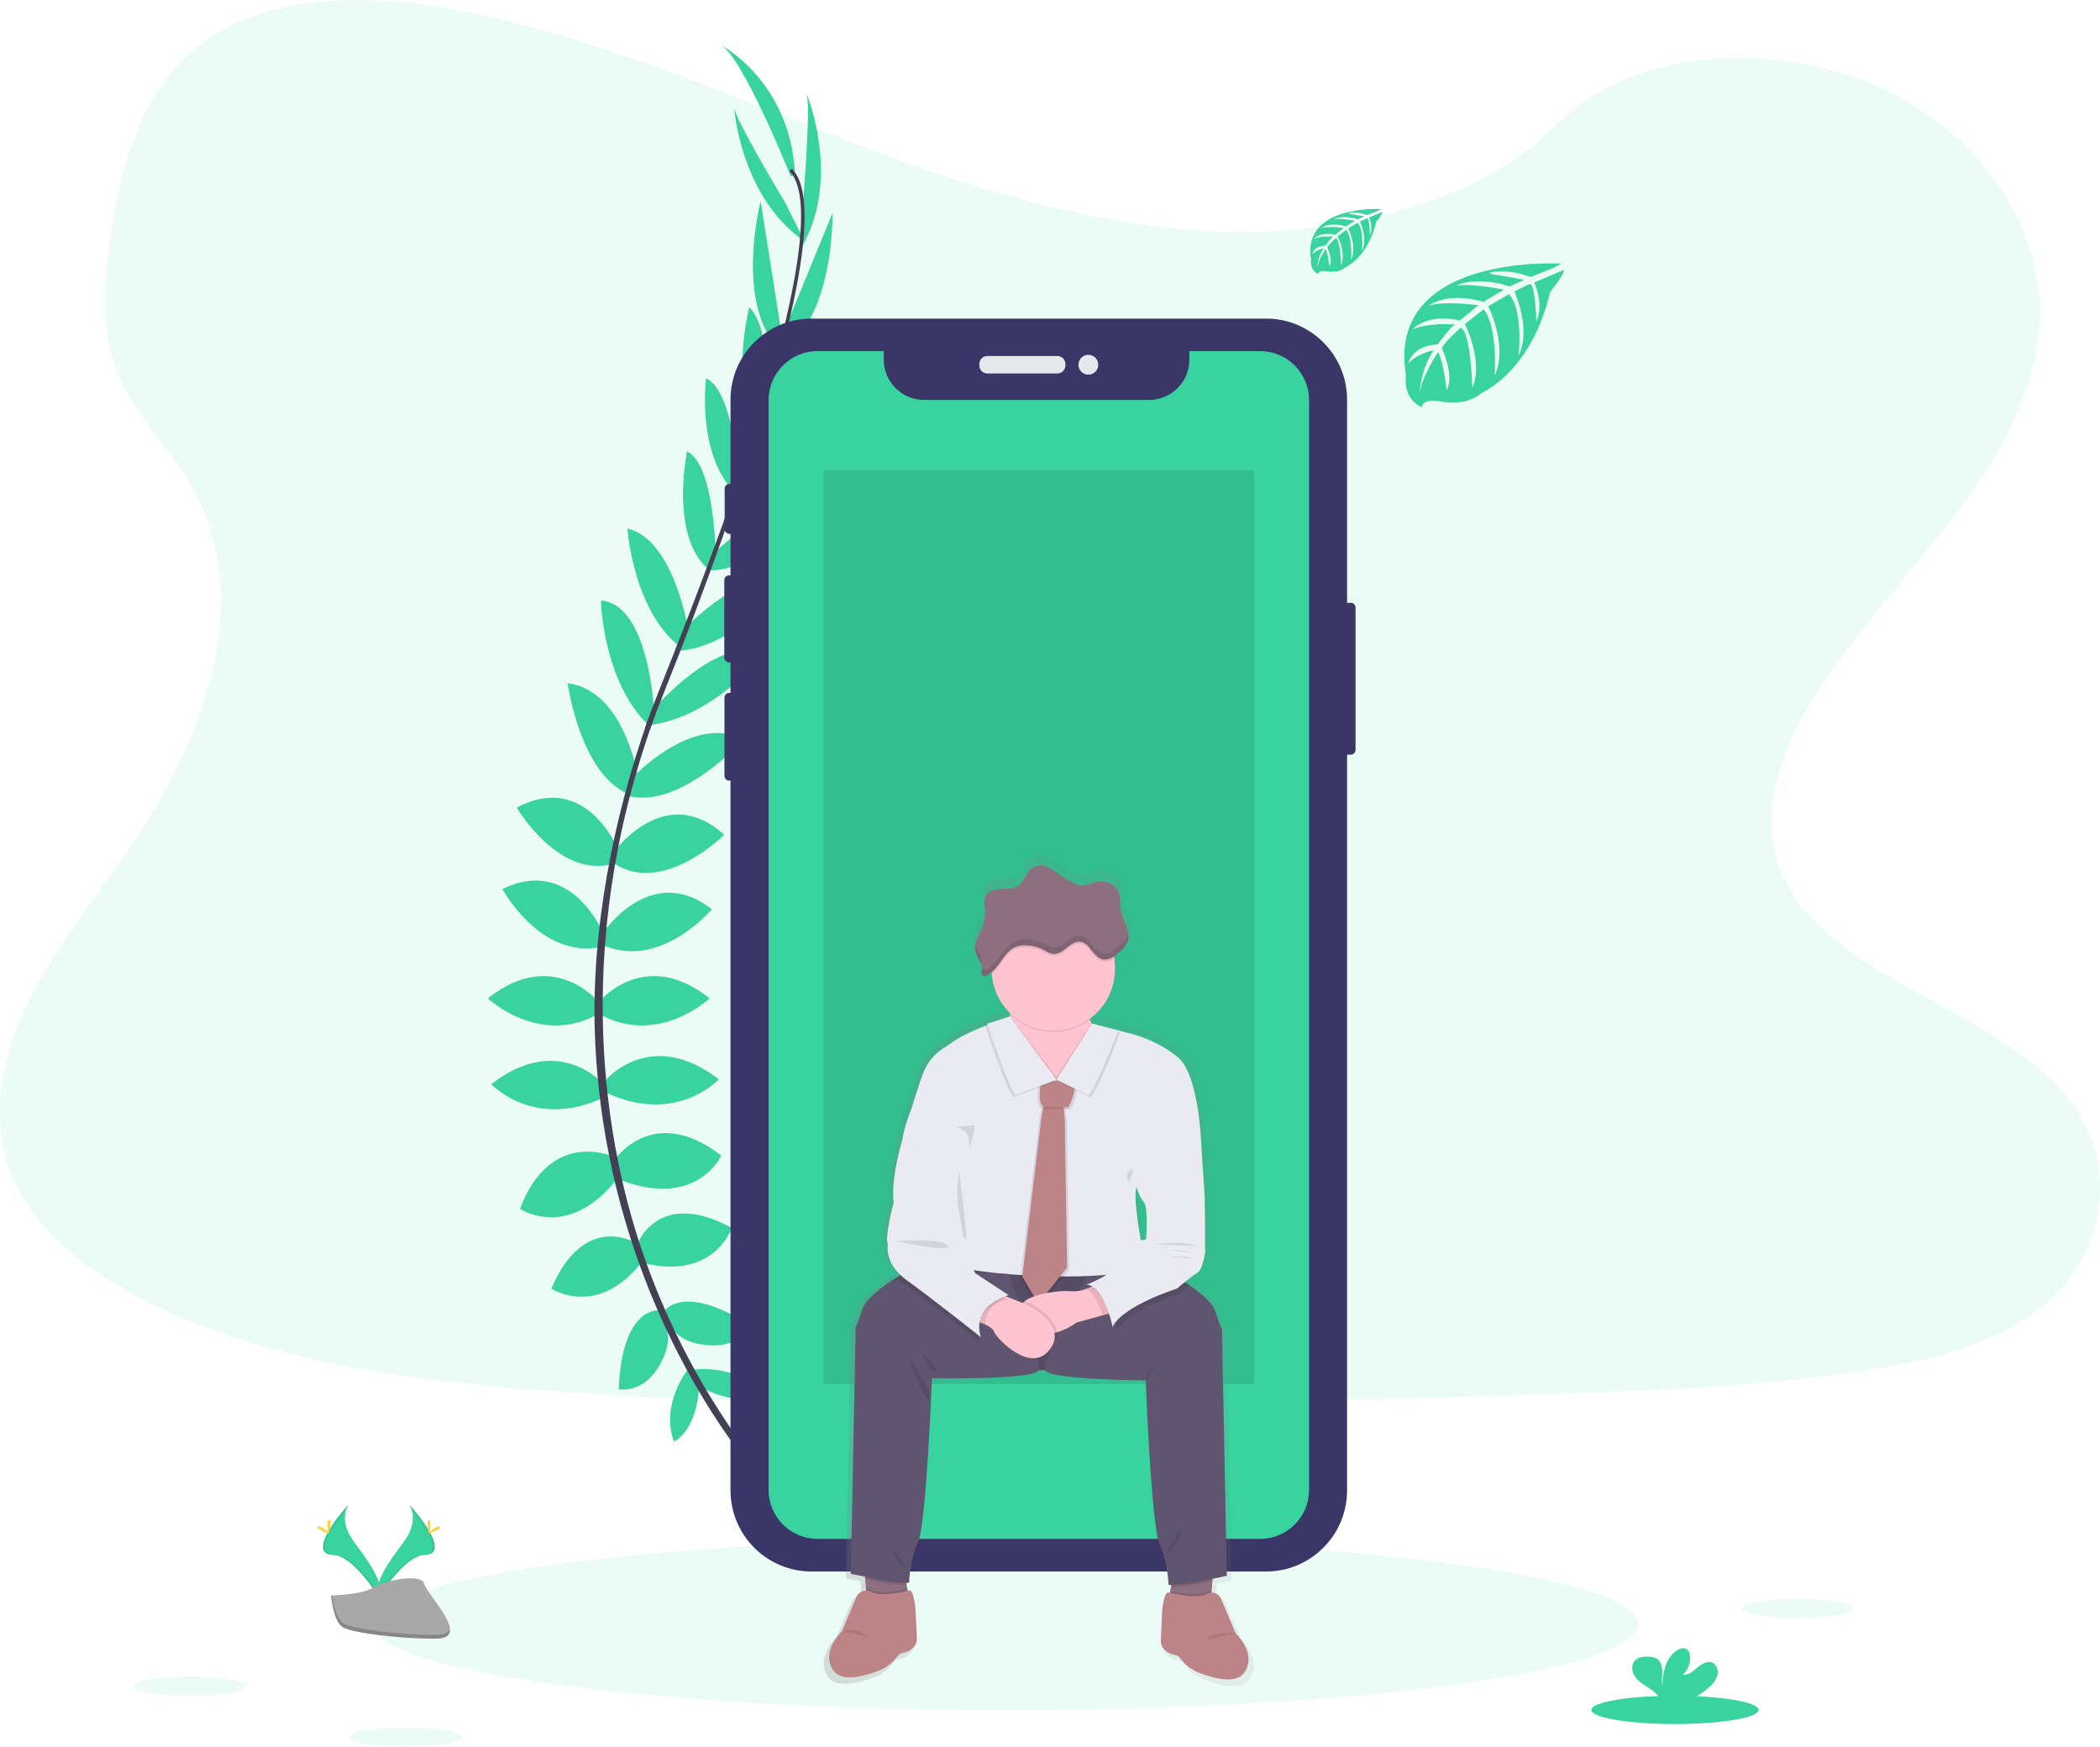
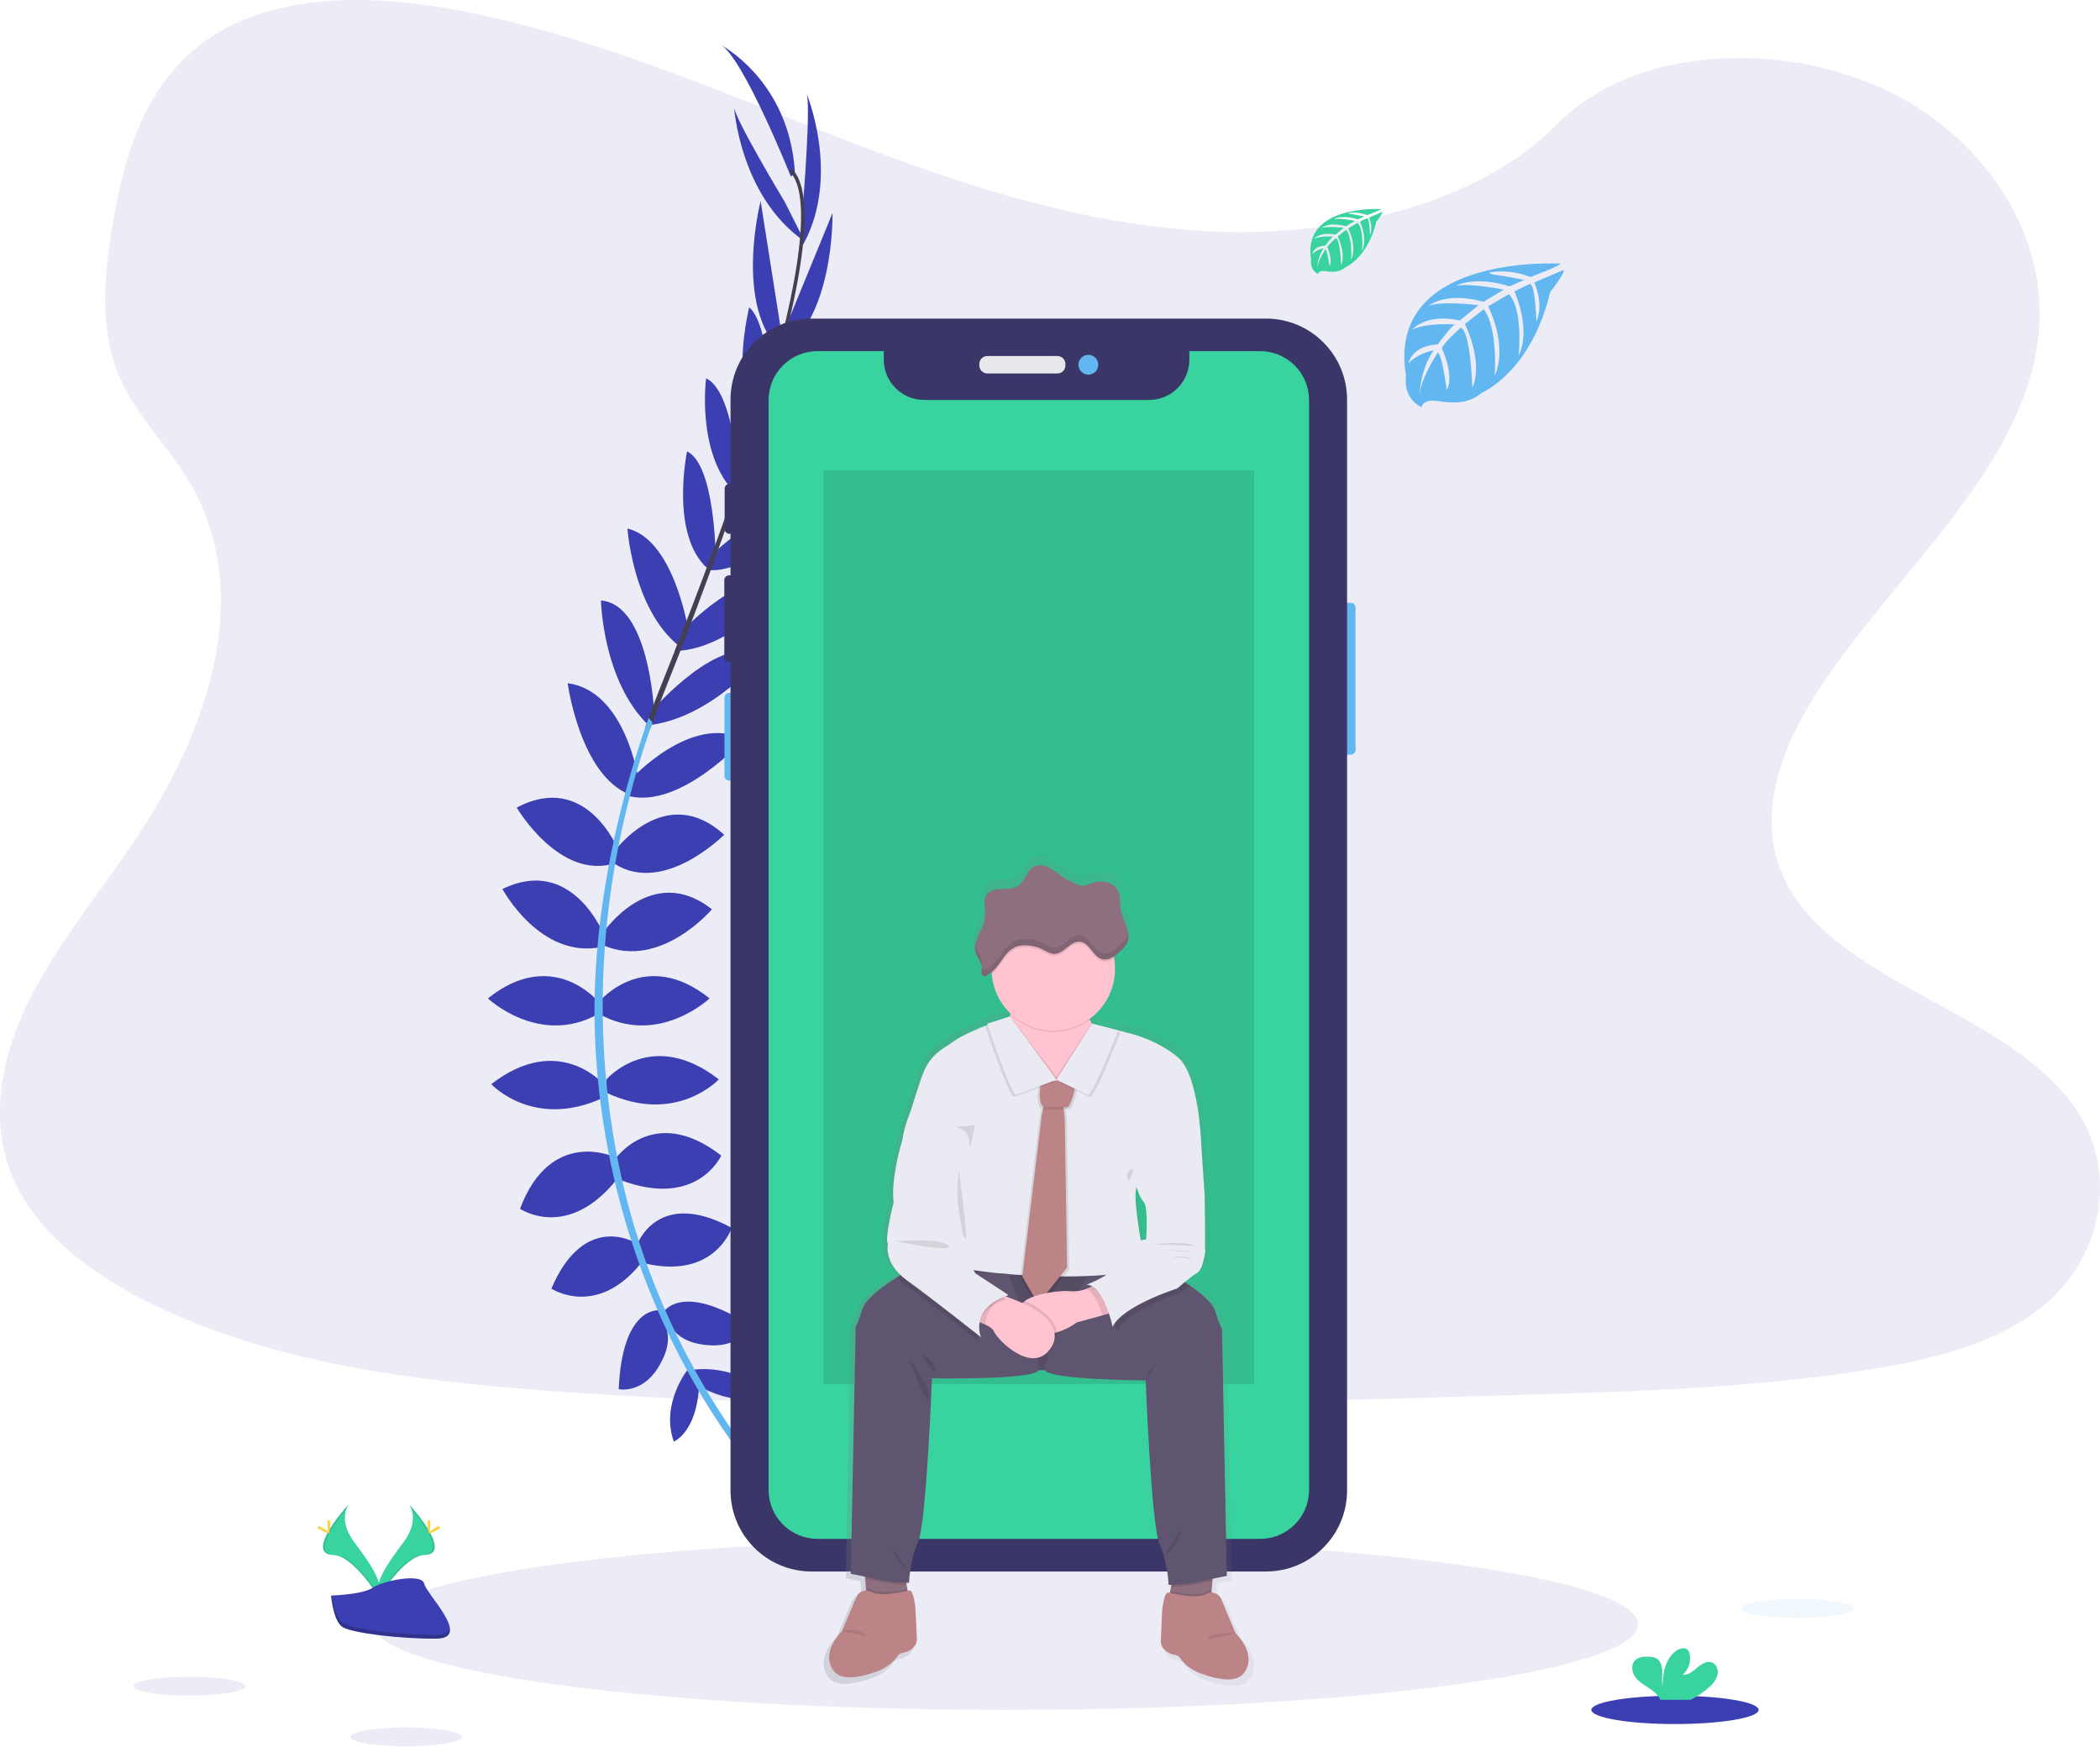
<svg xmlns="http://www.w3.org/2000/svg" id="ae7ad495-543d-4c4b-9483-8059c5566fe6" data-name="Layer 1" width="1009.54" height="839.64" viewBox="0 0 1009.54 839.64">
  <defs>
    <linearGradient id="f9d7795c-47ab-4264-adf8-fc9a284cd87a" x1="491.14" y1="640.96" x2="698.09" y2="640.96" gradientUnits="userSpaceOnUse">
      <stop offset="0" stop-color="gray" stop-opacity="0.25" />
      <stop offset="0.54" stop-color="gray" stop-opacity="0.12" />
      <stop offset="1" stop-color="gray" stop-opacity="0.1" />
    </linearGradient>
  </defs>
-   <path d="M681.78,141.58c-64.72-2.25-126.36-23.14-185.22-46S379.4,47.39,316.23,35.28c-40.63-7.79-87.1-8.89-119.83,12.89-31.51,21-41.69,57.15-47.16,90.73-4.12,25.26-6.54,51.85,4.74,75.49,7.84,16.42,21.74,30.22,31.36,45.95,33.47,54.72,9.81,122.2-26.45,175.63-17,25.07-36.75,49-49.88,75.66s-19.2,57.25-7.71,84.47c11.38,27,38.51,47.24,67.9,61.49,59.69,28.95,130,37.23,198.61,41.92,151.83,10.39,304.46,5.89,456.69,1.39,56.34-1.67,112.92-3.36,168.34-12.07,30.78-4.84,62.55-12.51,84.9-31.05,28.36-23.53,35.39-63.37,16.38-92.88-31.88-49.49-120-61.78-142.31-114.89-12.26-29.24.33-61.8,18.16-88.92,38.24-58.16,102.33-109.19,105.7-175.67,2.32-45.66-28.49-91.39-76.13-113-49.93-22.64-119.18-19.8-156,17.69C805.59,128.71,738.93,143.56,681.78,141.58Z" transform="translate(-95.23 -30.18)" fill="#38d39f" opacity="0.1" />
-   <ellipse cx="483.49" cy="780.99" rx="303.97" ry="41.12" fill="#38d39f" opacity="0.1" />
-   <path d="M428.24,688.75s21-3.36,33.6,11.48c0,0-9.24,7.28-29.12-2.8Z" transform="translate(-95.23 -30.18)" fill="#38d39f" />
-   <path d="M426,688.42S412.6,705,419.17,723.27c0,0,10.92-4.37,12.11-26.63Z" transform="translate(-95.23 -30.18)" fill="#38d39f" />
-   <path d="M414,661.31s8.4-15.4,42,6.16c0,0-4.48,10.36-19.32,9.52S417.87,669.43,414,661.31Z" transform="translate(-95.23 -30.18)" fill="#38d39f" />
-   <path d="M411.79,660.2s-17.43-2-19.12,37.9c0,0,11.05,2.3,18.9-10.33S416.17,668.08,411.79,660.2Z" transform="translate(-95.23 -30.18)" fill="#38d39f" />
-   <path d="M401.63,628.38s9.8-27.17,45.37-7.85c0,0-8.12,24.93-41.73,17.09Z" transform="translate(-95.23 -30.18)" fill="#38d39f" />
-   <path d="M390.71,587.77s18.48-27.44,51.25-2c0,0-11.48,25.76-48.45,11.76Z" transform="translate(-95.23 -30.18)" fill="#38d39f" />
-   <path d="M386.79,549.13s21.56-25.2,54,0c0,0-20.45,22.12-54,6.44Z" transform="translate(-95.23 -30.18)" fill="#38d39f" />
-   <path d="M383.43,511.61s21.84-26.33,52.93-1.4c0,0-24.65,23.24-52.93,7.56Z" transform="translate(-95.23 -30.18)" fill="#38d39f" />
-   <path d="M385.39,478.28s23-33.88,52.09-10.92c0,0-24.65,29.13-52.09,17.36Z" transform="translate(-95.23 -30.18)" fill="#38d39f" />
-   <path d="M390.71,439.36s24.36-33.6,52.65-7.84c0,0-28.85,29.12-52.65,14Z" transform="translate(-95.23 -30.18)" fill="#38d39f" />
-   <path d="M398.84,404.57s28.83-31.57,54-19c0,0-30.06,33.53-55.26,27.37Z" transform="translate(-95.23 -30.18)" fill="#38d39f" />
-   <path d="M408.91,371.6s33.33-38.65,52.65-25.77c0,0-24.52,30-55,33.05Z" transform="translate(-95.23 -30.18)" fill="#38d39f" />
-   <path d="M423.46,333.34s29.14-31.58,50.42-23.74c0,0-24.92,32.77-54.33,33.61Z" transform="translate(-95.23 -30.18)" fill="#38d39f" />
-   <path d="M436.64,297.56s32.2-30.24,46.2-24.92c0,0-23.24,33.6-47.6,31.64Z" transform="translate(-95.23 -30.18)" fill="#38d39f" />
-   <path d="M449.52,264.52s27.72-36.12,42.84-33.32c0,0-16.8,32.2-42.84,37Z" transform="translate(-95.23 -30.18)" fill="#38d39f" />
-   <path d="M463.49,220s24.51-27.7,37.74-27.63c0,0-19.34,37-38.74,36.66Z" transform="translate(-95.23 -30.18)" fill="#38d39f" />
-   <path d="M471.78,190.31l23.66-57.68s1.19,52.14-26.68,68.38Z" transform="translate(-95.23 -30.18)" fill="#38d39f" />
-   <path d="M481.38,126.7s3.92-48.16,1.4-52.08c0,0,16.93,40-1.56,73.36Z" transform="translate(-95.23 -30.18)" fill="#38d39f" />
-   <path d="M400.72,627.73s-24.55-15.21-40.43,22c0,0,21.84,14.5,43.31-12.51Z" transform="translate(-95.23 -30.18)" fill="#38d39f" />
-   <path d="M389.93,586.22s-30.1-13.73-44.71,25.12c0,0,23.26,16,47.45-15.3Z" transform="translate(-95.23 -30.18)" fill="#38d39f" />
-   <path d="M385.39,551.44s-21.56-25.2-54,0c0,0,20.44,22.12,54,6.44Z" transform="translate(-95.23 -30.18)" fill="#38d39f" />
-   <path d="M382.7,511.61s-21.85-26.33-52.93-1.4c0,0,24.64,23.24,52.93,7.56Z" transform="translate(-95.23 -30.18)" fill="#38d39f" />
-   <path d="M385.39,479.24s-15.32-37.95-48.62-21.63c0,0,18,33.66,47.27,27.93Z" transform="translate(-95.23 -30.18)" fill="#38d39f" />
-   <path d="M392.64,439.17s-15.22-38.61-49-20.71c0,0,20.68,35.39,47.5,26.68Z" transform="translate(-95.23 -30.18)" fill="#38d39f" />
-   <path d="M402.08,404.77s-6-42.34-33.95-46.13c0,0,5.93,44.64,30.22,53.75Z" transform="translate(-95.23 -30.18)" fill="#38d39f" />
-   <path d="M409.63,371.67s-2.35-51-25.5-52.77c0,0,.78,38.7,22.89,60Z" transform="translate(-95.23 -30.18)" fill="#38d39f" />
-   <path d="M425.87,331.88s-6.91-42.4-29-47.59c0,0,2.74,41.07,26.81,58Z" transform="translate(-95.23 -30.18)" fill="#38d39f" />
-   <path d="M439.26,297.87s-.24-44.18-13.74-50.67c0,0-8.37,40,9.83,56.31Z" transform="translate(-95.23 -30.18)" fill="#38d39f" />
-   <path d="M450.55,264s-1.9-45.5-15.87-51.91c0,0-4.79,36,13.77,54.88Z" transform="translate(-95.23 -30.18)" fill="#38d39f" />
-   <path d="M465.45,223.6s-.09-37-10.07-45.68c0,0-9.92,40.54,4.86,53.12Z" transform="translate(-95.23 -30.18)" fill="#38d39f" />
-   <path d="M470.6,188.49l-9.7-61.59s-13.2,50.47,10.16,72.7Z" transform="translate(-95.23 -30.18)" fill="#38d39f" />
-   <path d="M472.5,127.28s-24.93-41.39-24.41-46c0,0,2.64,43.4,34,65Z" transform="translate(-95.23 -30.18)" fill="#38d39f" />
-   <path d="M475.42,115.06S451.9,56.25,441.26,51.49c0,0,33.6,17.08,36.12,61.89Z" transform="translate(-95.23 -30.18)" fill="#38d39f" />
+   <path d="M681.78,141.58c-64.72-2.25-126.36-23.14-185.22-46S379.4,47.39,316.23,35.28c-40.63-7.79-87.1-8.89-119.83,12.89-31.51,21-41.69,57.15-47.16,90.73-4.12,25.26-6.54,51.85,4.74,75.49,7.84,16.42,21.74,30.22,31.36,45.95,33.47,54.72,9.81,122.2-26.45,175.63-17,25.07-36.75,49-49.88,75.66s-19.2,57.25-7.71,84.47c11.38,27,38.51,47.24,67.9,61.49,59.69,28.95,130,37.23,198.61,41.92,151.83,10.39,304.46,5.89,456.69,1.39,56.34-1.67,112.92-3.36,168.34-12.07,30.78-4.84,62.55-12.51,84.9-31.05,28.36-23.53,35.39-63.37,16.38-92.88-31.88-49.49-120-61.78-142.31-114.89-12.26-29.24.33-61.8,18.16-88.92,38.24-58.16,102.33-109.19,105.7-175.67,2.32-45.66-28.49-91.39-76.13-113-49.93-22.64-119.18-19.8-156,17.69C805.59,128.71,738.93,143.56,681.78,141.58Z" transform="translate(-95.23 -30.18)" fill="#3c3fb1" opacity="0.1" />
+   <ellipse cx="483.49" cy="780.99" rx="303.97" ry="41.12" fill="#3c3fb1" opacity="0.1" />
+   <path d="M428.24,688.75s21-3.36,33.6,11.48c0,0-9.24,7.28-29.12-2.8Z" transform="translate(-95.23 -30.18)" fill="#3c3fb1" />
+   <path d="M426,688.42S412.6,705,419.17,723.27c0,0,10.92-4.37,12.11-26.63Z" transform="translate(-95.23 -30.18)" fill="#3c3fb1" />
+   <path d="M414,661.31s8.4-15.4,42,6.16c0,0-4.48,10.36-19.32,9.52S417.87,669.43,414,661.31Z" transform="translate(-95.23 -30.18)" fill="#3c3fb1" />
+   <path d="M411.79,660.2s-17.43-2-19.12,37.9c0,0,11.05,2.3,18.9-10.33S416.17,668.08,411.79,660.2Z" transform="translate(-95.23 -30.18)" fill="#3c3fb1" />
+   <path d="M401.63,628.38s9.8-27.17,45.37-7.85c0,0-8.12,24.93-41.73,17.09Z" transform="translate(-95.23 -30.18)" fill="#3c3fb1" />
+   <path d="M390.71,587.77s18.48-27.44,51.25-2c0,0-11.48,25.76-48.45,11.76Z" transform="translate(-95.23 -30.18)" fill="#3c3fb1" />
+   <path d="M386.79,549.13s21.56-25.2,54,0c0,0-20.45,22.12-54,6.44Z" transform="translate(-95.23 -30.18)" fill="#3c3fb1" />
+   <path d="M383.43,511.61s21.84-26.33,52.93-1.4c0,0-24.65,23.24-52.93,7.56Z" transform="translate(-95.23 -30.18)" fill="#3c3fb1" />
+   <path d="M385.39,478.28s23-33.88,52.09-10.92c0,0-24.65,29.13-52.09,17.36Z" transform="translate(-95.23 -30.18)" fill="#3c3fb1" />
+   <path d="M390.71,439.36s24.36-33.6,52.65-7.84c0,0-28.85,29.12-52.65,14Z" transform="translate(-95.23 -30.18)" fill="#3c3fb1" />
+   <path d="M398.84,404.57s28.83-31.57,54-19c0,0-30.06,33.53-55.26,27.37Z" transform="translate(-95.23 -30.18)" fill="#3c3fb1" />
+   <path d="M408.91,371.6s33.33-38.65,52.65-25.77c0,0-24.52,30-55,33.05Z" transform="translate(-95.23 -30.18)" fill="#3c3fb1" />
+   <path d="M423.46,333.34s29.14-31.58,50.42-23.74c0,0-24.92,32.77-54.33,33.61Z" transform="translate(-95.23 -30.18)" fill="#3c3fb1" />
+   <path d="M436.64,297.56s32.2-30.24,46.2-24.92c0,0-23.24,33.6-47.6,31.64Z" transform="translate(-95.23 -30.18)" fill="#3c3fb1" />
+   <path d="M449.52,264.52s27.72-36.12,42.84-33.32c0,0-16.8,32.2-42.84,37Z" transform="translate(-95.23 -30.18)" fill="#3c3fb1" />
+   <path d="M463.49,220s24.51-27.7,37.74-27.63c0,0-19.34,37-38.74,36.66Z" transform="translate(-95.23 -30.18)" fill="#3c3fb1" />
+   <path d="M471.78,190.31l23.66-57.68s1.19,52.14-26.68,68.38Z" transform="translate(-95.23 -30.18)" fill="#3c3fb1" />
+   <path d="M481.38,126.7s3.92-48.16,1.4-52.08c0,0,16.93,40-1.56,73.36Z" transform="translate(-95.23 -30.18)" fill="#3c3fb1" />
+   <path d="M400.72,627.73s-24.55-15.21-40.43,22c0,0,21.84,14.5,43.31-12.51Z" transform="translate(-95.23 -30.18)" fill="#3c3fb1" />
+   <path d="M389.93,586.22s-30.1-13.73-44.71,25.12c0,0,23.26,16,47.45-15.3Z" transform="translate(-95.23 -30.18)" fill="#3c3fb1" />
+   <path d="M385.39,551.44s-21.56-25.2-54,0c0,0,20.44,22.12,54,6.44Z" transform="translate(-95.23 -30.18)" fill="#3c3fb1" />
+   <path d="M382.7,511.61s-21.85-26.33-52.93-1.4c0,0,24.64,23.24,52.93,7.56Z" transform="translate(-95.23 -30.18)" fill="#3c3fb1" />
+   <path d="M385.39,479.24s-15.32-37.95-48.62-21.63c0,0,18,33.66,47.27,27.93Z" transform="translate(-95.23 -30.18)" fill="#3c3fb1" />
+   <path d="M392.64,439.17s-15.22-38.61-49-20.71c0,0,20.68,35.39,47.5,26.68Z" transform="translate(-95.23 -30.18)" fill="#3c3fb1" />
+   <path d="M402.08,404.77s-6-42.34-33.95-46.13c0,0,5.93,44.64,30.22,53.75Z" transform="translate(-95.23 -30.18)" fill="#3c3fb1" />
+   <path d="M409.63,371.67s-2.35-51-25.5-52.77c0,0,.78,38.7,22.89,60Z" transform="translate(-95.23 -30.18)" fill="#3c3fb1" />
+   <path d="M425.87,331.88s-6.91-42.4-29-47.59c0,0,2.74,41.07,26.81,58Z" transform="translate(-95.23 -30.18)" fill="#3c3fb1" />
+   <path d="M439.26,297.87s-.24-44.18-13.74-50.67c0,0-8.37,40,9.83,56.31Z" transform="translate(-95.23 -30.18)" fill="#3c3fb1" />
+   <path d="M450.55,264s-1.9-45.5-15.87-51.91c0,0-4.79,36,13.77,54.88Z" transform="translate(-95.23 -30.18)" fill="#3c3fb1" />
+   <path d="M465.45,223.6s-.09-37-10.07-45.68c0,0-9.92,40.54,4.86,53.12Z" transform="translate(-95.23 -30.18)" fill="#3c3fb1" />
+   <path d="M470.6,188.49l-9.7-61.59s-13.2,50.47,10.16,72.7Z" transform="translate(-95.23 -30.18)" fill="#3c3fb1" />
+   <path d="M472.5,127.28s-24.93-41.39-24.41-46c0,0,2.64,43.4,34,65Z" transform="translate(-95.23 -30.18)" fill="#3c3fb1" />
+   <path d="M475.42,115.06S451.9,56.25,441.26,51.49c0,0,33.6,17.08,36.12,61.89Z" transform="translate(-95.23 -30.18)" fill="#3c3fb1" />
  <path d="M462.36,229.35l-1.61-.49c19.85-64.73,24.81-106,13.95-116.34l1.16-1.22C487.36,122.21,482.7,163,462.36,229.35Z" transform="translate(-95.23 -30.18)" fill="#444053" />
  <path d="M407.7,380.87l-2.37-.84c2.1-5.93,4.37-11.95,6.75-17.89,20.72-51.64,38.36-99.67,49.67-136.55l2.07-1c-11.33,36.95-28.65,86.83-49.4,138.53C412.05,369,409.79,375,407.7,380.87Z" transform="translate(-95.23 -30.18)" fill="#444053" />
-   <path d="M457.79,737.2c-.32-.36-32.5-36.58-54.92-98.44A364.43,364.43,0,0,1,381.17,526c-1.54-48.13,8.56-101.87,25.86-150.68l1.88,2.2c-38.83,109.56-23.4,203.45-2.94,260,22.2,61.29,54,97.13,54.32,97.48Z" transform="translate(-95.23 -30.18)" fill="#444053" />
-   <rect x="642.8" y="289.82" width="8.86" height="73.02" rx="2.29" ry="2.29" fill="#3a3768" />
+   <path d="M457.79,737.2c-.32-.36-32.5-36.58-54.92-98.44A364.43,364.43,0,0,1,381.17,526c-1.54-48.13,8.56-101.87,25.86-150.68l1.88,2.2c-38.83,109.56-23.4,203.45-2.94,260,22.2,61.29,54,97.13,54.32,97.48Z" transform="translate(-95.23 -30.18)" fill="#63b7f0" />
+   <rect x="642.8" y="289.82" width="8.86" height="73.02" rx="2.29" ry="2.29" fill="#63b7f0" />
  <rect x="348.37" y="232.61" width="4.97" height="24.04" rx="2.29" ry="2.29" fill="#3a3768" />
  <rect x="348.19" y="276.63" width="5.6" height="41.84" rx="2.29" ry="2.29" fill="#3a3768" />
-   <rect x="348.28" y="333.11" width="5.33" height="42.2" rx="2.29" ry="2.29" fill="#3a3768" />
+   <rect x="348.28" y="333.11" width="5.33" height="42.2" rx="2.29" ry="2.29" fill="#63b7f0" />
  <rect x="351.18" y="153.17" width="296.4" height="602.39" rx="38.99" ry="38.99" fill="#3a3768" />
  <path d="M701,199H667v4.09a19.38,19.38,0,0,1-19.39,19.38H539.48a19.38,19.38,0,0,1-19.39-19.38V199H488.26a23.54,23.54,0,0,0-23.54,23.54V746.51a23.54,23.54,0,0,0,23.54,23.54H701a23.54,23.54,0,0,0,23.54-23.54V222.58A23.54,23.54,0,0,0,701,199Z" transform="translate(-95.23 -30.18)" fill="#38d39f" />
  <rect x="470.79" y="171.16" width="41.39" height="8.4" rx="3.87" ry="3.87" fill="#e6e8ec" />
-   <circle cx="523.21" cy="175.36" r="4.77" fill="#e6e8ec" />
-   <path d="M845.43,156.93s-84.2-5.08-74.28,53.92c0,0-2,10.43,7.48,15.16,0,0,.15-4.37,8.64-2.88a39.5,39.5,0,0,0,9.15.44A19.06,19.06,0,0,0,807.6,219h0s23.67-9.78,32.87-48.46c0,0,6.81-8.44,6.54-10.61L832.8,166s4.86,10.25,1,18.77c0,0-.46-18.4-3.19-18-.55.08-7.38,3.55-7.38,3.55s8.35,17.85,2.05,30.83c0,0,2.39-22-4.66-29.54l-10,5.84s9.76,18.44,3.14,33.49c0,0,1.7-23.08-5.25-32.07l-9.06,7.07s9.17,18.17,3.58,30.65c0,0-.73-26.86-5.54-28.89,0,0-7.93,7-9.14,9.86,0,0,6.28,13.2,2.38,20.16,0,0-2.39-17.9-4.35-18,0,0-7.9,11.86-8.72,20,0,0,.34-12.09,6.81-21.12,0,0-7.64,1.31-12.1,6.26,0,0,1.23-8.38,14.05-9.12,0,0,6.53-9,8.27-9.54,0,0-12.74-1.07-20.47,2.36,0,0,6.8-7.91,22.81-4.31l8.95-7.31s-16.78-2.29-23.9.24c0,0,8.19-7,26.31-1.9l9.74-5.82s-14.31-3.08-22.83-2c0,0,9-4.85,25.69.41l7-3.13s-10.48-2.06-13.55-2.39-3.23-1.17-3.23-1.17a36.35,36.35,0,0,1,19.69,2.19S845.68,157.86,845.43,156.93Z" transform="translate(-95.23 -30.18)" fill="#38d39f" />
+   <circle cx="523.21" cy="175.36" r="4.77" fill="#63b7f0" />
+   <path d="M845.43,156.93s-84.2-5.08-74.28,53.92c0,0-2,10.43,7.48,15.16,0,0,.15-4.37,8.64-2.88a39.5,39.5,0,0,0,9.15.44A19.06,19.06,0,0,0,807.6,219h0s23.67-9.78,32.87-48.46c0,0,6.81-8.44,6.54-10.61L832.8,166s4.86,10.25,1,18.77c0,0-.46-18.4-3.19-18-.55.08-7.38,3.55-7.38,3.55s8.35,17.85,2.05,30.83c0,0,2.39-22-4.66-29.54l-10,5.84s9.76,18.44,3.14,33.49c0,0,1.7-23.08-5.25-32.07l-9.06,7.07s9.17,18.17,3.58,30.65c0,0-.73-26.86-5.54-28.89,0,0-7.93,7-9.14,9.86,0,0,6.28,13.2,2.38,20.16,0,0-2.39-17.9-4.35-18,0,0-7.9,11.86-8.72,20,0,0,.34-12.09,6.81-21.12,0,0-7.64,1.31-12.1,6.26,0,0,1.23-8.38,14.05-9.12,0,0,6.53-9,8.27-9.54,0,0-12.74-1.07-20.47,2.36,0,0,6.8-7.91,22.81-4.31l8.95-7.31s-16.78-2.29-23.9.24c0,0,8.19-7,26.31-1.9l9.74-5.82s-14.31-3.08-22.83-2c0,0,9-4.85,25.69.41l7-3.13s-10.48-2.06-13.55-2.39-3.23-1.17-3.23-1.17a36.35,36.35,0,0,1,19.69,2.19S845.68,157.86,845.43,156.93Z" transform="translate(-95.23 -30.18)" fill="#63b7f0" />
  <path d="M759.06,130.69s-38-2.29-33.56,24.37c0,0-.89,4.71,3.38,6.85,0,0,.07-2,3.91-1.31a17.51,17.51,0,0,0,4.13.2,8.56,8.56,0,0,0,5.05-2.08h0s10.7-4.42,14.86-21.9c0,0,3.07-3.81,2.95-4.79l-6.42,2.74s2.19,4.63.47,8.48c0,0-.21-8.31-1.44-8.12-.25,0-3.34,1.61-3.34,1.61s3.78,8.07.93,13.93c0,0,1.08-9.94-2.11-13.35L743.35,140s4.41,8.33,1.42,15.13c0,0,.77-10.43-2.37-14.49l-4.09,3.2s4.14,8.21,1.62,13.85c0,0-.34-12.14-2.51-13.06,0,0-3.58,3.16-4.13,4.46,0,0,2.84,6,1.08,9.11,0,0-1.08-8.09-2-8.13,0,0-3.57,5.36-3.94,9a19.52,19.52,0,0,1,3.08-9.54,10.76,10.76,0,0,0-5.47,2.83s.56-3.79,6.35-4.12c0,0,3-4.07,3.74-4.32,0,0-5.76-.48-9.25,1.07,0,0,3.07-3.57,10.3-1.95l4-3.3s-7.59-1-10.8.11c0,0,3.7-3.16,11.89-.86l4.4-2.63s-6.47-1.39-10.32-.89c0,0,4.07-2.19,11.61.18l3.15-1.41s-4.74-.93-6.13-1.08-1.46-.53-1.46-.53a16.39,16.39,0,0,1,8.9,1S759.18,131.11,759.06,130.69Z" transform="translate(-95.23 -30.18)" fill="#38d39f" />
  <rect x="395.91" y="226.18" width="206.95" height="439.24" opacity="0.1" />
  <path d="M691.75,818.22s-4.88-11.36-7.06-16.6c-1.23-3-3.31-3.5-4.9-3.43l.09-1,.39-4.73.08-1c3.77-.79,7-1.41,7-1.41L685,668.73s-1-1.28-3.42-9c-1.2-3.85-7-8.58-12.42-12.35-.85-.59-1.68-1.15-2.5-1.69a62.39,62.39,0,0,1,6.21-4.58c3.08-1.79,4.1-12,4.1-12l-.51,1c.51-1,0-27.07,0-27.07l-1.8-27.06s-1.28-32.17-11.28-40.6S640.75,524,640.75,524l-7-1.8h0l-12.9-3.31c-.36-.59-.71-1.21-1-1.86-.13-.25-.25-.51-.37-.77a30.2,30.2,0,0,0,12.75-24.65,29.73,29.73,0,0,0-.39-4.84c0-.3-.11-.61-.17-.91a25.2,25.2,0,0,0,3-2.41,13.63,13.63,0,0,0,3.66-4.49h0a7.57,7.57,0,0,0,.34-1.05c0-.1,0-.2.06-.31s.09-.53.12-.8c0-.1,0-.2,0-.3,0-.29,0-.59,0-.88,0-.07,0-.14,0-.22,0-.33-.05-.66-.1-1a.13.13,0,0,0,0-.06h0a17.21,17.21,0,0,0-.9-3.4c-1-2.58-2.3-5-2.77-7.75-.58-3.25.09-6.8-1.46-9.72a8.67,8.67,0,0,0-6.09-4.19,14.35,14.35,0,0,0-7.52.86,10.7,10.7,0,0,1-3.71,1,7.75,7.75,0,0,1-2.71-.66,40.19,40.19,0,0,1-8.4-4.51,40.22,40.22,0,0,0-6-3.92,8.12,8.12,0,0,0-6.92-.28c-3.7,1.88-4.4,7.12-7.84,9.43-2.37,1.6-5.46,1.44-8.32,1.54s-6.1.81-7.51,3.29c-1,1.72-.76,3.77-.57,5.78l.06.68c0,.24,0,.49.06.73a18.37,18.37,0,0,1-1.13,7.56c-1.38,3.66-4,7.27-3.91,11h0a7.66,7.66,0,0,0,.23,1.76,8.45,8.45,0,0,0,.28.85h0a37.24,37.24,0,0,0,1.85,3.61l.09.16c.07.14.14.28.2.42s.18.38.25.57.08.19.11.28.13.37.18.56a5.36,5.36,0,0,1,.21,1.74,16.2,16.2,0,0,0-.19,2.29,1.68,1.68,0,0,0,1.34,1.63,2.23,2.23,0,0,0,1.16-.36,18.57,18.57,0,0,0,2.55-1.75c0,.32,0,.64.06,1a30.26,30.26,0,0,0,9.09,18.83c0,.31,0,.63-.07,1s-.05.72-.07,1.09h0l-11.2,3.52s.06.2.18.54l-1.18.47h0c-5.81,2.35-12.28,5.27-15.9,7.92-1.6,1.16-3.06,2.11-4.37,2.9a25,25,0,0,0-10.36,12.55l-.15.38c-1,2.29-5.9,17.87-5.9,17.87s-3.59,8.68-4.11,14.3c0,0-5.9,18.63-4.36,30.89,0,0-4.62,17.62-2.82,20.42,0,0-1.84,7.58,6.24,15.21-.59.36-1.23.75-1.9,1.18-6.26,3.94-15.29,10.33-16.83,15.26-2.39,7.67-3.42,9-3.42,9L501.88,789s3.23.62,7,1.4l.08,1,.39,4.72.09,1c-1.59-.07-3.67.48-4.9,3.44-2.19,5.23-7,16.58-7,16.58s-10.77,10-4.24,19.28a6.68,6.68,0,0,0,1,1.16c4.69,4.26,14.69,1.53,21.8-1.25a21.26,21.26,0,0,0,9-7.26,3.42,3.42,0,0,1,2.4-1.33,9.8,9.8,0,0,0,4.47-1.95,6,6,0,0,0,2.46-5,.76.76,0,0,1,0-.15l-.63-14.23s-.77-9.94-3.22-9.3l-.63.15-.17-1h0l-.33-1.93-.17-1,1.36,0s.34-11.24,4.45-20.08S541.9,693,541.9,693s50.87.83,52.57-3.94v0c1,0,2.09,0,3.13-.07,1.71,4.77,49.72,5,49.72,5s2.73,71.49,6.83,80.34a40.82,40.82,0,0,1,2.15,5.86h0a65.41,65.41,0,0,1,2.31,14.21l1.36,0-.18,1-.33,1.92-.17,1-.65-.15c-2.43-.63-3.2,9.31-3.2,9.31l-.65,14.32a5.81,5.81,0,0,0,2.38,5,10,10,0,0,0,4.55,2,3.34,3.34,0,0,1,2.4,1.32,21.32,21.32,0,0,0,9,7.26c7.68,3,18.72,5.93,22.82.1C702.52,828.18,691.75,818.22,691.75,818.22ZM562.45,639.88v0l.12,0ZM642.8,599s1.29,4.85,3.59,7.4,1.16,18.39,1.16,18.39a14.2,14.2,0,0,0-2.68.43C643.1,614.69,641.47,603,642.8,599Z" transform="translate(-95.23 -30.18)" fill="url(#f9d7795c-47ab-4264-adf8-fc9a284cd87a)" />
  <polygon points="436.96 768.43 416.85 770.43 416.29 763.7 415.9 759.07 415.35 752.3 434.35 753.3 435.86 761.99 436.18 763.88 436.19 763.88 436.96 768.43" fill="#8e6f7f" />
  <polygon points="583.41 753.31 582.86 760.07 582.48 764.7 581.91 771.43 561.79 769.43 562.59 764.88 562.9 763 564.41 754.31 583.41 753.31" fill="#8e6f7f" />
  <path d="M657.33,686.1l-59.8,2.81q-4.08.2-8.16,0l-57.13-2.8V640.85H657.33Z" transform="translate(-95.23 -30.18)" fill="#5f5570" />
  <path d="M657.33,686.1l-59.8,2.81q-4.08.2-8.16,0l-57.13-2.8V640.85H657.33Z" transform="translate(-95.23 -30.18)" opacity="0.1" />
  <path d="M580.75,518.91s-19.92,6.69-27.42,12.19c-1.56,1.14-3,2.08-4.26,2.85A24.4,24.4,0,0,0,539,546.23c-.05.14-.1.26-.15.37-1,2.25-5.75,17.5-5.75,17.5s-3.5,8.5-4,14,28.5,20.25,28.5,20.25-14,30.5-7.75,38.25,97.5,11.5,95.5,0-5.5-30.5-3.75-35.75l31-22.5s-1.25-31.5-11-39.75-22-11.25-22-11.25l-19.41-5s-6.84,17-14.34,19.25S581.92,533.46,580.75,518.91Z" transform="translate(-95.23 -30.18)" fill="#eaeaf2" />
  <path d="M608.73,547.54s-8.46,7.06-12.9,0c0,0-4,11.94,0,15.94l-.15.81-.71,3.56-9.26,77L593.33,658,607.2,640.6l-1.12-72-.5-4.13-.12-1h2.37S614.12,552.6,608.73,547.54Z" transform="translate(-95.23 -30.18)" opacity="0.1" />
  <path d="M610.73,547.54s-8.46,7.06-12.9,0c0,0-4,11.94,0,15.94l-.15.81-.71,3.56-9.26,77L595.33,658,609.2,640.6l-1.12-72-.5-4.13-.12-1h2.37S616.12,552.6,610.73,547.54Z" transform="translate(-95.23 -30.18)" opacity="0.1" />
  <polygon points="512.97 609.43 499.1 626.8 491.46 613.72 500.73 536.68 501.44 533.12 501.6 532.3 502.85 529.06 511.23 532.3 511.35 533.3 511.85 537.43 512.97 609.43" fill="#bc8487" />
  <path d="M531.09,792.16a67.93,67.93,0,0,1-12.85-1.31c-2.09-.52-4.71-1.1-7.1-1.61l-.56-6.77,19,1Z" transform="translate(-95.23 -30.18)" opacity="0.1" />
  <path d="M594.48,689c-1.66,4.67-51.24,3.85-51.24,3.85s-2.66,70-6.66,78.67-4.34,19.66-4.34,19.66-8.66,0-14-1.33-14-3-14-3l2.34-118.75s1-1.25,3.33-8.76c1.5-4.83,10.3-11.09,16.39-15,3.4-2.14,5.94-3.54,5.94-3.54l29.58,1.2,18.26.74S596.15,684.33,594.48,689Z" transform="translate(-95.23 -30.18)" fill="#5f5570" />
  <path d="M532.2,798.6l-20.12,2-.57-6.73a6,6,0,0,1,2.19.48c3.67,2.64,14.16.54,17.71-.3h0Z" transform="translate(-95.23 -30.18)" opacity="0.1" />
  <path d="M536,818.05a5.87,5.87,0,0,1-2.41,4.89,9.55,9.55,0,0,1-4.35,1.91,3.25,3.25,0,0,0-2.33,1.3,20.87,20.87,0,0,1-8.8,7.11c-6.93,2.72-16.68,5.39-21.25,1.22a6.32,6.32,0,0,1-1-1.13c-6.37-9.12,4.13-18.88,4.13-18.88s4.74-11.12,6.87-16.24a5,5,0,0,1,6.87-2.88c4,2.88,16.13.12,18.5-.49s3.13,9.11,3.13,9.11L536,817.9A.76.76,0,0,0,536,818.05Z" transform="translate(-95.23 -30.18)" fill="#bc8487" />
  <path d="M678.65,783.48l-.56,6.76c-2.39.51-5,1.09-7.11,1.61a68.11,68.11,0,0,1-12.84,1.32l1.51-8.69Z" transform="translate(-95.23 -30.18)" opacity="0.1" />
  <path d="M685,787.85s-8.66,1.67-14,3-14,1.33-14,1.33-.33-11-4.33-19.66S646,693.85,646,693.85s-46.78-.27-48.45-4.94,20.39-45,20.39-45l13.45-.7L657,641.85s5,2.72,10.24,6.39,10.93,8.33,12.1,12.1c2.33,7.51,3.33,8.76,3.33,8.76Z" transform="translate(-95.23 -30.18)" fill="#5f5570" />
  <path d="M677.71,794.87l-.56,6.73-20.13-2,.8-4.55c3.55.85,14,2.94,17.7.3A6,6,0,0,1,677.71,794.87Z" transform="translate(-95.23 -30.18)" opacity="0.1" />
  <path d="M675.52,796.35a5,5,0,0,1,6.88,2.88c2.12,5.12,6.87,16.25,6.87,16.25s10.5,9.75,4.13,18.87c-4,5.72-14.76,2.85-22.24-.09a20.74,20.74,0,0,1-8.8-7.11,3.26,3.26,0,0,0-2.34-1.3,9.81,9.81,0,0,1-4.44-2,5.72,5.72,0,0,1-2.31-4.88l.63-14s.75-9.73,3.12-9.12S671.52,799.23,675.52,796.35Z" transform="translate(-95.23 -30.18)" fill="#bc8487" />
  <path d="M623.83,527.35l-20.19,21.4-.56.6-.73-.43c-4.22-2.5-25.33-15.24-23.52-19.07,1-2.18,1.59-6.72,1.9-10.63,0-.47.06-.93.1-1.38.2-3.09.25-5.49.25-5.49s38-6.5,36.5,0c-.61,2.63.3,5.59,1.59,8.18.38.75.8,1.46,1.21,2.13A33,33,0,0,0,623.83,527.35Z" transform="translate(-95.23 -30.18)" fill="#ffc4d0" />
  <path d="M619.17,520.53a29.65,29.65,0,0,1-38.34-2.69c.2-3.09.25-5.49.25-5.49s38-6.5,36.5,0C617,515,617.88,517.94,619.17,520.53Z" transform="translate(-95.23 -30.18)" opacity="0.1" />
  <path d="M631.24,495.64A29.67,29.67,0,0,1,572,498.46q-.12-1.4-.12-2.82a29.67,29.67,0,1,1,59.33,0Z" transform="translate(-95.23 -30.18)" fill="#ffc4d0" />
  <path d="M630.87,490.9a7.1,7.1,0,0,1-5.58,1.51c-4.58-1-6.15-8-10.83-8.48s-7.79,6-12.53,5.87c-2-.05-3.8-1.36-5.64-2.27-3.22-1.59-8.52-2.56-12-1.36-5.23,1.79-7,6.63-10.34,10.48a15.25,15.25,0,0,1-1.87,1.81q-.12-1.4-.12-2.82a29.67,29.67,0,0,1,59-4.74Z" transform="translate(-95.23 -30.18)" opacity="0.1" />
  <path d="M596.29,486.54c1.84.9,3.6,2.22,5.64,2.27,4.73.12,7.82-6.39,12.52-5.88s6.25,7.45,10.85,8.48c3.09.7,6-1.61,8.31-3.76a13.23,13.23,0,0,0,3.57-4.39c1-2.48.48-5.34-.45-7.86s-2.24-4.94-2.7-7.59c-.56-3.18.09-6.66-1.42-9.52a8.43,8.43,0,0,0-5.94-4.1,14,14,0,0,0-7.33.83,10.37,10.37,0,0,1-3.61,1,7.64,7.64,0,0,1-2.65-.65,39.13,39.13,0,0,1-8.18-4.41,38.35,38.35,0,0,0-5.83-3.84,7.86,7.86,0,0,0-6.74-.27c-3.6,1.84-4.29,7-7.64,9.23-2.31,1.56-5.32,1.4-8.1,1.51s-6,.78-7.32,3.21c-1.18,2.09-.59,4.66-.44,7.05a18.1,18.1,0,0,1-1.11,7.4c-1.55,4.14-4.7,8.22-3.58,12.5.73,2.81,3.25,5.14,3.1,8a15.25,15.25,0,0,0-.19,2.23,1.65,1.65,0,0,0,1.31,1.6,2,2,0,0,0,1.12-.36,16.72,16.72,0,0,0,4.41-3.57c3.38-3.86,5.13-8.69,10.36-10.48C587.78,484,593.07,484.94,596.29,486.54Z" transform="translate(-95.23 -30.18)" fill="#8e6f7f" />
  <path d="M630.7,661.1l-5.4,1.47L612.83,666a30.13,30.13,0,0,1-9.59,4.77c-7.63,1.93-12.56-2.27-16.66-8.77-1.65-2.6-.82-4.68,1.34-6.31,5.2-3.93,18.06-5.21,22-4.69a16.46,16.46,0,0,0,7.59-1.18,29.4,29.4,0,0,0,4.91-2.32Z" transform="translate(-95.23 -30.18)" fill="#ffc4d0" />
  <path d="M630.7,661.1l-5.4,1.47c-1.55-4.67-4.1-10.53-7.75-12.78a29.4,29.4,0,0,0,4.91-2.32Z" transform="translate(-95.23 -30.18)" opacity="0.1" />
  <path d="M667.22,648.24c-2.24,1.81-4.14,3.46-4.14,3.46s-26,8.15-31,18.4c0,0-4-20-12.5-20.25,0,0,9.15-3.59,11.79-6.66L657,641.85S662,644.57,667.22,648.24Z" transform="translate(-95.23 -30.18)" opacity="0.1" />
  <path d="M666.83,569.85l5.75,8.5,1.75,26.5s.5,25.5,0,26.5l.5-1s-1,10-4,11.75-9.75,7.6-9.75,7.6-26,8.15-31,18.4c0,0-4-20-12.5-20.25,0,0,12.75-5,12.5-8.25,0,0,9.75-8.75,10.5-11s5.62-2.5,5.62-2.5,1.13-15.5-1.12-18-3.5-7.25-3.5-7.25Z" transform="translate(-95.23 -30.18)" fill="#eaeaf2" />
  <path d="M603.24,670.74c-7.63,1.93-12.56-2.27-16.66-8.77-1.65-2.6-.82-4.68,1.34-6.31l.78.31S602.45,661.93,603.24,670.74Z" transform="translate(-95.23 -30.18)" opacity="0.1" />
  <path d="M600.08,678.73c-9,12.5-25.75-4.88-27-8.38-.45-1.27-2.16-2.4-4.13-3.31a44.58,44.58,0,0,0-7.75-2.57l14.88-12.12,2.85,1.14L587.7,657S609.08,666.23,600.08,678.73Z" transform="translate(-95.23 -30.18)" fill="#ffc4d0" />
  <path d="M578.93,653.49c-8.2,3.9-9.95,9.51-10,13.55a44.58,44.58,0,0,0-7.75-2.57l14.88-12.12Z" transform="translate(-95.23 -30.18)" opacity="0.1" />
  <path d="M565.83,675.1s-24-19-35.5-27.25a28.12,28.12,0,0,1-4-3.46c3.4-2.14,5.94-3.54,5.94-3.54l29.58,1.2c.79,1.37,1.26,2.3,1.26,2.3l16,10.5C559.83,661.1,565.83,675.1,565.83,675.1Z" transform="translate(-95.23 -30.18)" opacity="0.1" />
  <path d="M533.83,575.35l-4.75,2.75s-5.75,18.25-4.25,30.25c0,0-4.5,17.25-2.75,20,0,0-2.25,9.25,9.25,17.5s35.5,27.25,35.5,27.25-6-14,13.25-20.25l-16-10.5s-5.37-10.66-10.5-13c0,0-4-4-1.5-6.75s4.5-5.75,4.5-8.5,1-15.75,1-15.75l3-14Z" transform="translate(-95.23 -30.18)" fill="#eaeaf2" />
  <path d="M606.58,563.47h-9.75a1.29,1.29,0,0,1-.16-.18l.16-.82,1.25-3.24,8.38,3.24Z" transform="translate(-95.23 -30.18)" opacity="0.1" />
  <path d="M609.73,546.54s-8.46,7.06-12.9,0c0,0-4,11.94,0,15.94h12S615.12,551.6,609.73,546.54Z" transform="translate(-95.23 -30.18)" fill="#bc8487" />
  <path d="M621.17,523.35l12.6,3.25s-11.94,31-14.57,31l-15.12-7.25Z" transform="translate(-95.23 -30.18)" opacity="0.1" />
  <path d="M623.83,527.35l-20.19,21.4-.56.6-.73-.43L620,522l.43.71A33,33,0,0,0,623.83,527.35Z" transform="translate(-95.23 -30.18)" opacity="0.1" />
  <path d="M620.17,522.35l12.6,3.25s-11.94,31-14.57,31l-15.12-7.25Z" transform="translate(-95.23 -30.18)" fill="#eaeaf2" />
  <path d="M579.75,519.91l-10.92,3.44s10.75,32.5,13.75,34.25l19.5-7.25Z" transform="translate(-95.23 -30.18)" opacity="0.1" />
  <path d="M603.64,548.75l-.56.6s-26.25-15.25-24.25-19.5c1-2.18,1.59-6.72,1.9-10.63l0-.61Z" transform="translate(-95.23 -30.18)" opacity="0.1" />
  <path d="M580.75,518.91l-10.92,3.44s10.75,32.5,13.75,34.25l19.5-7.25Z" transform="translate(-95.23 -30.18)" fill="#eaeaf2" />
  <path d="M554.74,572s6.58,1.17,6.46,8,2.71-8.83,2.71-8.83Z" transform="translate(-95.23 -30.18)" opacity="0.1" />
  <path d="M556.24,593s-1.83,10.33,0,19.67,1.67,12.5,3.09,13S556.24,593,556.24,593Z" transform="translate(-95.23 -30.18)" opacity="0.1" />
  <path d="M640.24,592a3.62,3.62,0,0,0-3,4.67C638.08,600.85,640.24,592,640.24,592Z" transform="translate(-95.23 -30.18)" opacity="0.1" />
  <path d="M525.91,627s21.43-1.83,25,2S525.91,627,525.91,627Z" transform="translate(-95.23 -30.18)" opacity="0.1" />
  <path d="M650.24,628.45s15.67-1.93,19.34.74" transform="translate(-95.23 -30.18)" opacity="0.1" />
  <path d="M656.58,631s9.33.33,11.5,1.5" transform="translate(-95.23 -30.18)" opacity="0.1" />
  <path d="M658.41,634.35s8.5-.33,9.67,1" transform="translate(-95.23 -30.18)" opacity="0.1" />
  <path d="M538.54,681.35s7.28,3.79,6.54,7.66S538.54,681.35,538.54,681.35Z" transform="translate(-95.23 -30.18)" opacity="0.1" />
  <path d="M532.24,683.19s11.11,14.41,9.6,19.16S532.24,683.19,532.24,683.19Z" transform="translate(-95.23 -30.18)" opacity="0.1" />
  <path d="M651.33,685.58s-5.5,4.53-5.35,8.27" transform="translate(-95.23 -30.18)" opacity="0.1" />
  <path d="M524.33,774.85s0,4.25,7.87,10.5" transform="translate(-95.23 -30.18)" opacity="0.1" />
  <path d="M663.24,764.85s-.84,8.84-8.5,13.42" transform="translate(-95.23 -30.18)" opacity="0.1" />
  <g opacity="0.1">
    <path d="M568.83,464.81c0-.69-.12-1.4-.18-2.1a20.17,20.17,0,0,0,.14,4.58A18.64,18.64,0,0,0,568.83,464.81Z" transform="translate(-95.23 -30.18)" />
    <path d="M567.24,492.75c.15-2.9-2.37-5.23-3.1-8a2.7,2.7,0,0,1-.08-.41,7.71,7.71,0,0,0,.08,3.41c.59,2.29,2.37,4.25,2.93,6.47C567.12,493.7,567.22,493.23,567.24,492.75Z" transform="translate(-95.23 -30.18)" />
    <path d="M637.18,480.26a13.33,13.33,0,0,1-3.57,4.39c-2.33,2.15-5.22,4.46-8.31,3.76-4.59-1-6.17-8-10.85-8.48s-7.79,6-12.52,5.87c-2-.05-3.8-1.36-5.64-2.27-3.22-1.59-8.51-2.56-12-1.36-5.23,1.79-7,6.63-10.36,10.48a16.87,16.87,0,0,1-4.4,3.58,2.12,2.12,0,0,1-1.13.35,1.39,1.39,0,0,1-1.12-.9v.07a15.39,15.39,0,0,0-.19,2.24,1.65,1.65,0,0,0,1.31,1.59,2.12,2.12,0,0,0,1.13-.35,16.87,16.87,0,0,0,4.4-3.58c3.38-3.85,5.13-8.69,10.36-10.48,3.53-1.2,8.82-.23,12,1.36,1.84.91,3.6,2.22,5.64,2.27,4.73.12,7.82-6.39,12.52-5.87s6.26,7.44,10.85,8.48c3.09.7,6-1.61,8.31-3.76a13.33,13.33,0,0,0,3.57-4.39,8.44,8.44,0,0,0,.43-4.54A7.07,7.07,0,0,1,637.18,480.26Z" transform="translate(-95.23 -30.18)" />
  </g>
  <path d="M500,814.48s8.17-2.52,11.56,2.26" transform="translate(-95.23 -30.18)" opacity="0.1" />
  <path d="M689.27,815.48s-13.53-.79-13,2.87" transform="translate(-95.23 -30.18)" opacity="0.1" />
-   <ellipse cx="864.17" cy="773.34" rx="26.93" ry="4.55" fill="#38d39f" opacity="0.1" />
-   <ellipse cx="91.09" cy="810.68" rx="26.93" ry="4.55" fill="#38d39f" opacity="0.1" />
-   <ellipse cx="195.26" cy="835.09" rx="26.93" ry="4.55" fill="#38d39f" opacity="0.1" />
-   <ellipse cx="805.22" cy="822.1" rx="40.21" ry="6.8" fill="#38d39f" />
+   <ellipse cx="864.17" cy="773.34" rx="26.93" ry="4.55" fill="#63b7f0" opacity="0.1" />
+   <ellipse cx="91.09" cy="810.68" rx="26.93" ry="4.55" fill="#3c3fb1" opacity="0.1" />
+   <ellipse cx="195.26" cy="835.09" rx="26.93" ry="4.55" fill="#3c3fb1" opacity="0.1" />
+   <ellipse cx="805.22" cy="822.1" rx="40.21" ry="6.8" fill="#3c3fb1" />
  <path d="M917.08,841.16a11.71,11.71,0,0,0,3.83-5.79c.5-2.29-.48-5-2.68-5.89-2.46-.94-5.09.77-7.08,2.49s-4.28,3.69-6.89,3.32a10.48,10.48,0,0,0,3.25-9.81,4.13,4.13,0,0,0-.91-2c-1.36-1.46-3.84-.84-5.47.32-5.2,3.65-6.65,10.72-6.68,17.07-.53-2.29-.08-4.68-.1-7s-.65-5-2.64-6.23a7.94,7.94,0,0,0-4-.94c-2.34-.09-4.94.15-6.54,1.86-2,2.12-1.46,5.68.26,8s4.35,3.81,6.77,5.42a15,15,0,0,1,4.83,4.61,4.16,4.16,0,0,1,.36.83H908A41.06,41.06,0,0,0,917.08,841.16Z" transform="translate(-95.23 -30.18)" fill="#38d39f" />
  <path d="M291.88,753.45s5.5,7.19-2.53,18-14.65,20-12,26.77c0,0,12.12-20.15,22-20.43S302.73,765.57,291.88,753.45Z" transform="translate(-95.23 -30.18)" fill="#38d39f" />
  <path d="M291.88,753.45a8.83,8.83,0,0,1,1.12,2.26c9.62,11.3,14.75,21.85,5.5,22.11-8.61.25-18.94,15.65-21.42,19.54.08.3.18.59.29.89,0,0,12.12-20.15,22-20.43S302.73,765.57,291.88,753.45Z" transform="translate(-95.23 -30.18)" opacity="0.1" />
  <path d="M302.09,762.61c0,2.53-.28,4.58-.63,4.58s-.63-2.05-.63-4.58.35-1.34.7-1.34S302.09,760.08,302.09,762.61Z" transform="translate(-95.23 -30.18)" fill="#ffd037" />
  <path d="M305.6,765.63c-2.22,1.21-4.16,1.94-4.32,1.63s1.49-1.54,3.71-2.75,1.35-.33,1.51,0S307.82,764.42,305.6,765.63Z" transform="translate(-95.23 -30.18)" fill="#ffd037" />
  <path d="M262.87,753.45s-5.5,7.19,2.53,18,14.65,20,12,26.77c0,0-12.11-20.15-22-20.43S252,765.57,262.87,753.45Z" transform="translate(-95.23 -30.18)" fill="#38d39f" />
  <path d="M262.87,753.45a9,9,0,0,0-1.13,2.26c-9.62,11.3-14.74,21.85-5.5,22.11,8.62.25,18.95,15.65,21.43,19.54a7.76,7.76,0,0,1-.3.89s-12.11-20.15-22-20.43S252,765.57,262.87,753.45Z" transform="translate(-95.23 -30.18)" opacity="0.1" />
  <path d="M252.65,762.61c0,2.53.29,4.58.64,4.58s.63-2.05.63-4.58-.35-1.34-.7-1.34S252.65,760.08,252.65,762.61Z" transform="translate(-95.23 -30.18)" fill="#ffd037" />
  <path d="M249.15,765.63c2.22,1.21,4.15,1.94,4.32,1.63s-1.5-1.54-3.72-2.75-1.34-.33-1.51,0S246.93,764.42,249.15,765.63Z" transform="translate(-95.23 -30.18)" fill="#ffd037" />
-   <path d="M254.4,797.31s15.36-.48,20-3.77,23.63-7.24,24.77-1.95,23.09,26.29,5.75,26.43-40.3-2.7-44.92-5.51S254.4,797.31,254.4,797.31Z" transform="translate(-95.23 -30.18)" fill="#a8a8a8" />
+   <path d="M254.4,797.31s15.36-.48,20-3.77,23.63-7.24,24.77-1.95,23.09,26.29,5.75,26.43-40.3-2.7-44.92-5.51S254.4,797.31,254.4,797.31Z" transform="translate(-95.23 -30.18)" fill="#3c3fb1" />
  <path d="M305.22,816.18c-17.34.14-40.3-2.7-44.92-5.51-3.51-2.15-4.92-9.84-5.39-13.38l-.51,0s1,12.38,5.59,15.2,27.58,5.65,44.92,5.51c5,0,6.73-1.82,6.64-4.46C310.85,815.16,308.94,816.15,305.22,816.18Z" transform="translate(-95.23 -30.18)" opacity="0.2" />
</svg>
